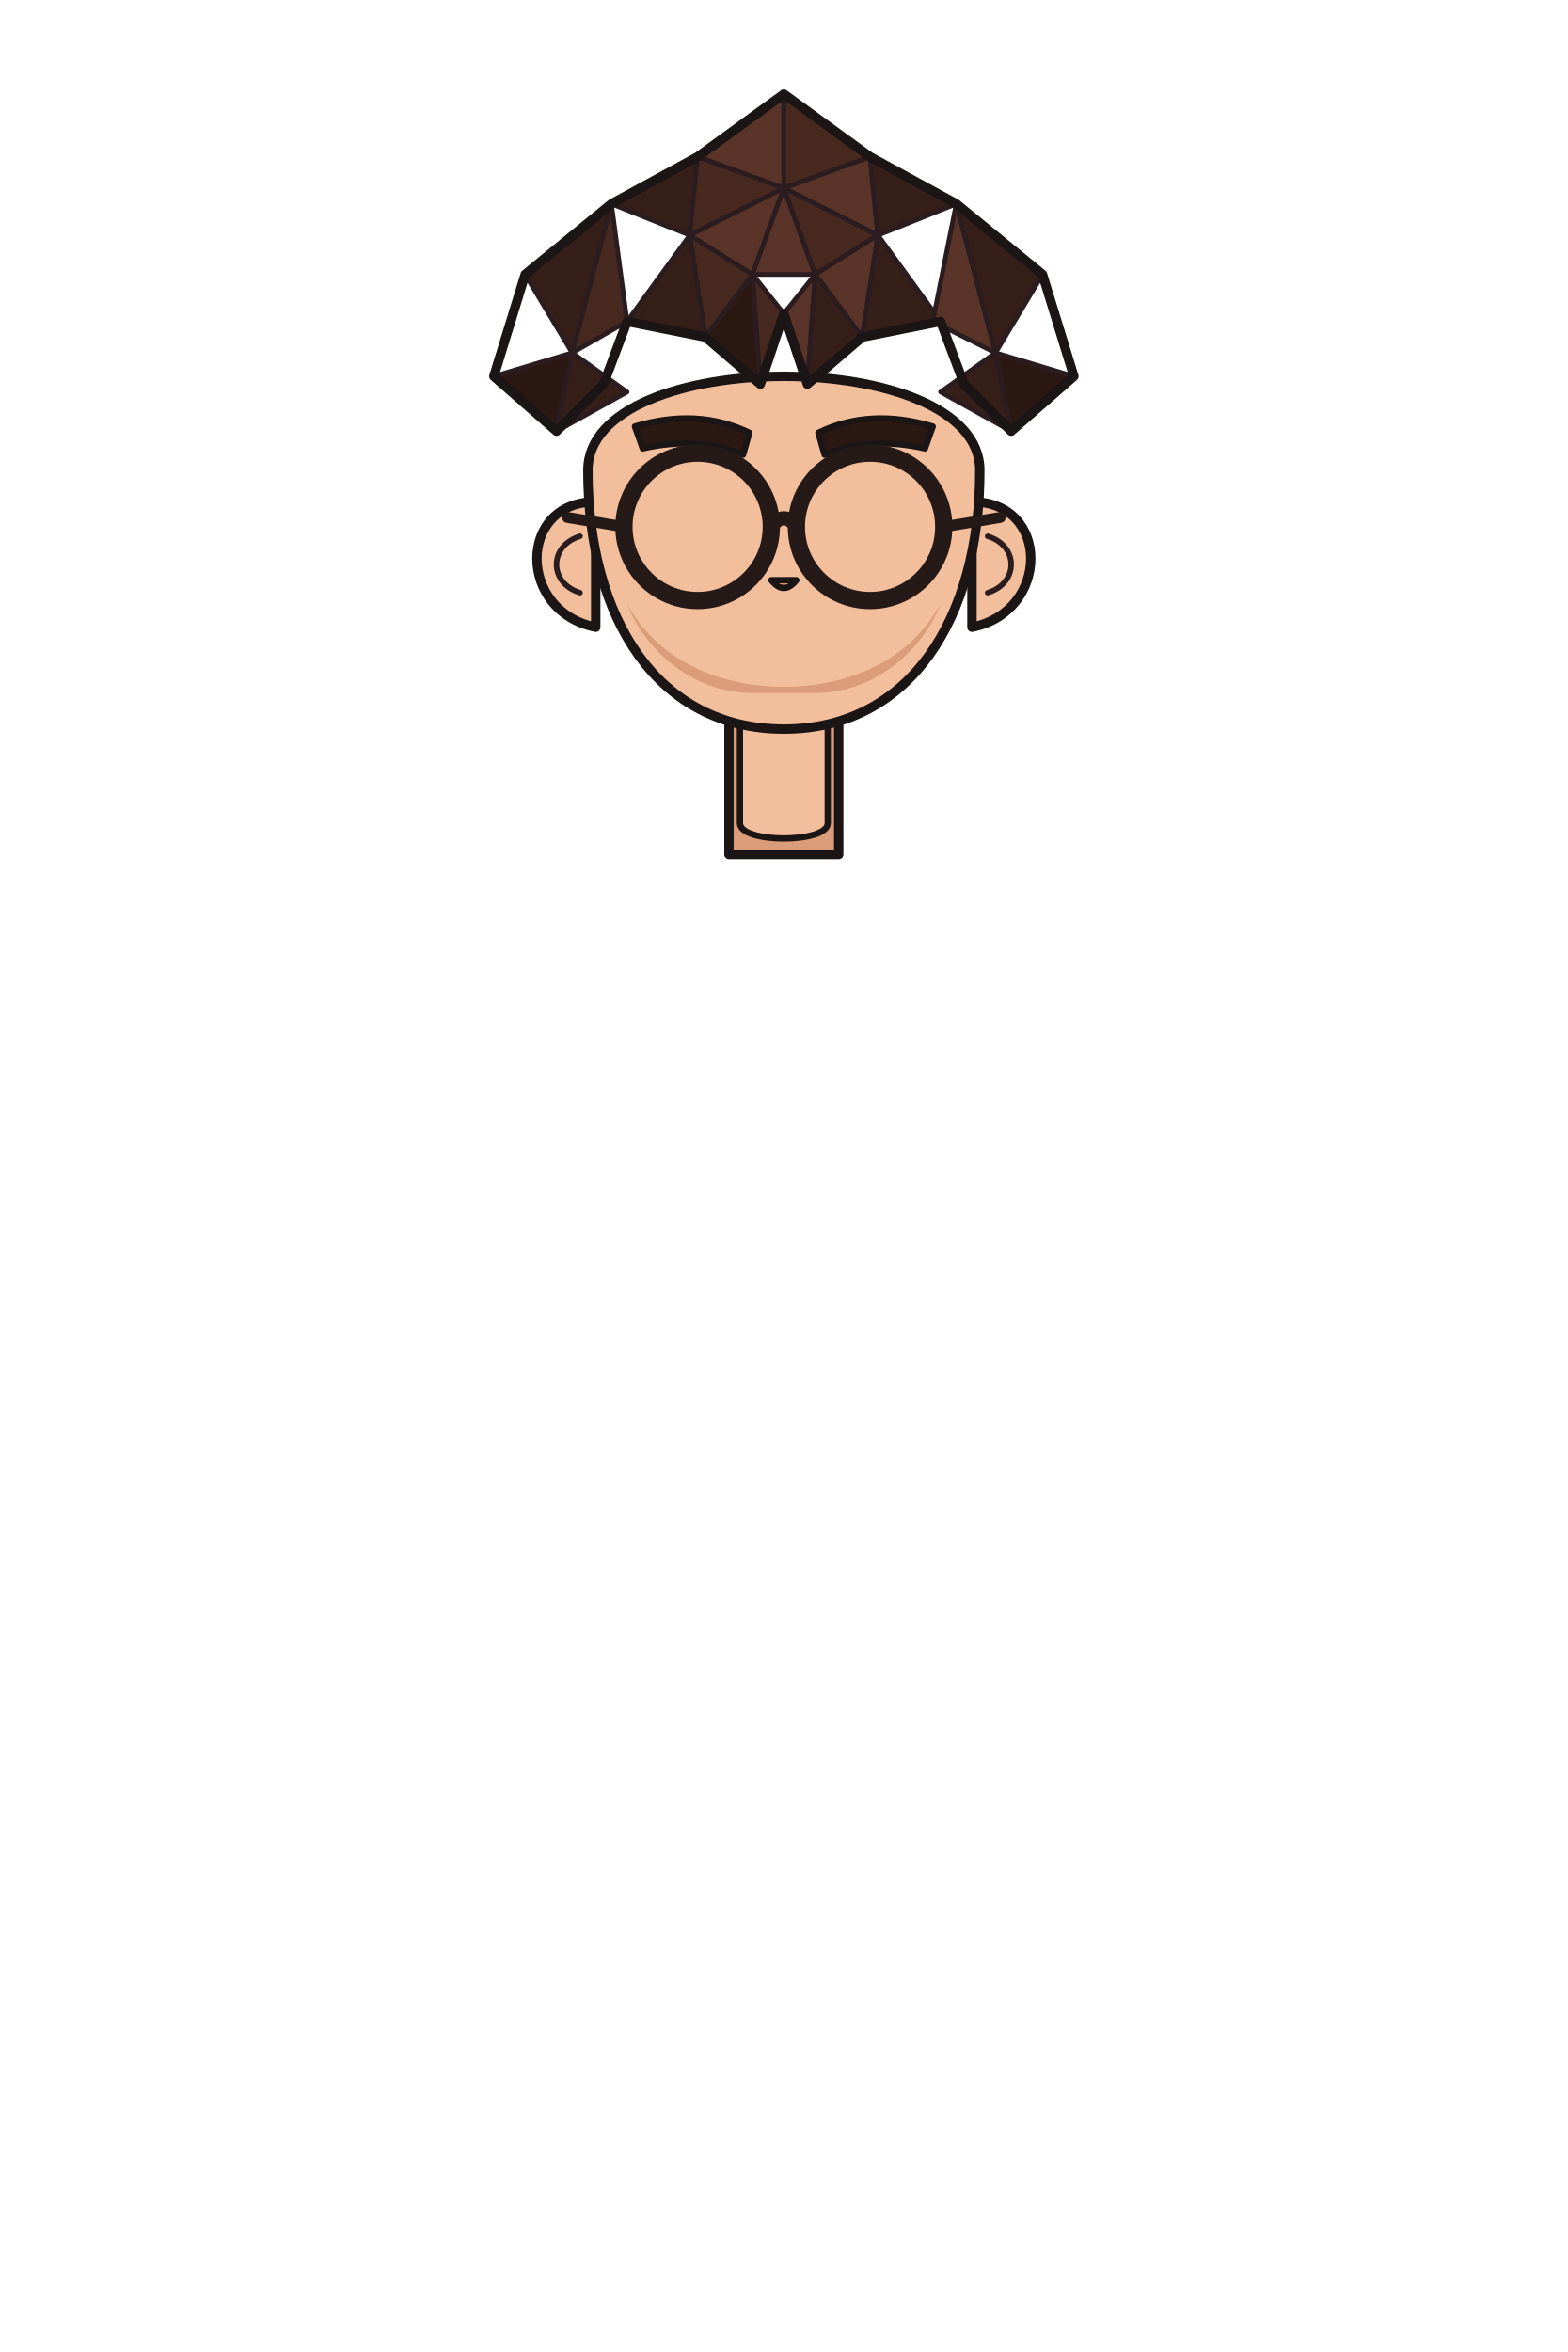
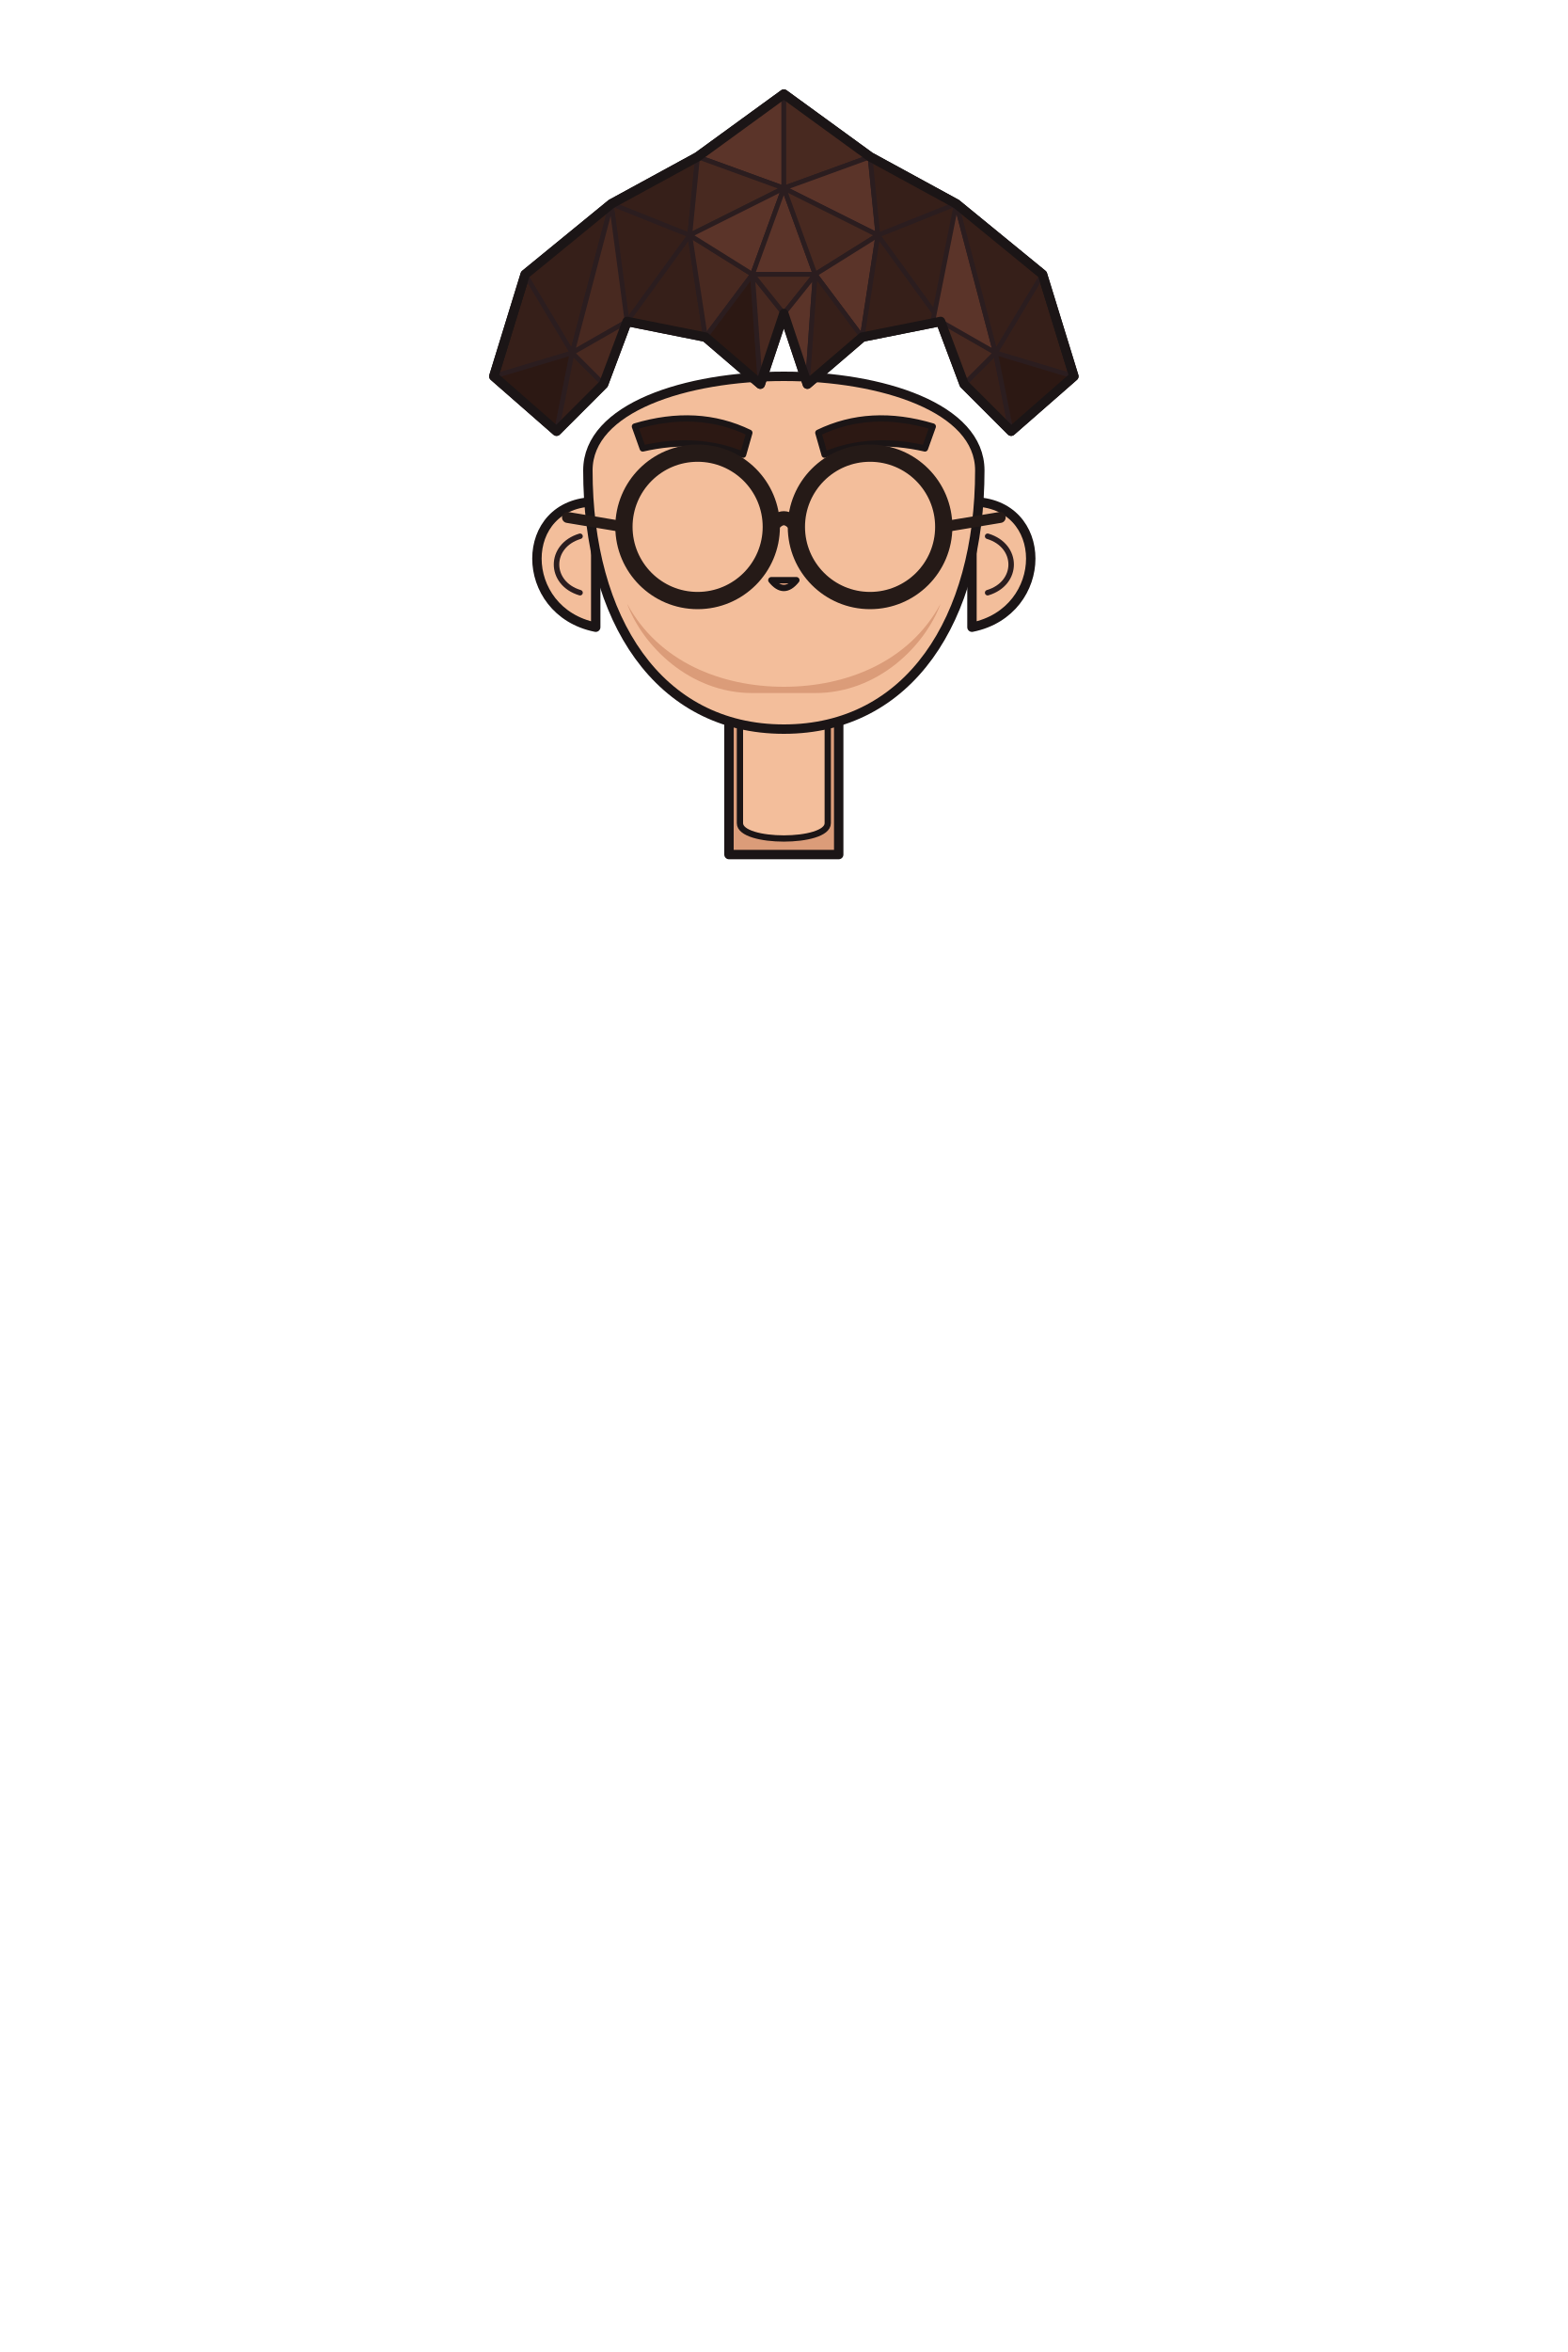
<svg xmlns="http://www.w3.org/2000/svg" viewBox="0 0 1000 1500" width="1000" height="1500">
  <g id="layer_head_base">
    <path fill="#db9c79" stroke="#1b1516" stroke-width="6" stroke-linecap="round" stroke-linejoin="round" d="M465 440 L465 545 L535 545 L535 440 Z" />
    <path fill="#f3be9b" stroke="#1b1516" stroke-width="4" stroke-linecap="round" stroke-linejoin="round" d="M472 440 L472 525 C472 538 528 538 528 525 L528 440 Z" />
    <path fill="#f3be9b" stroke="#1b1516" stroke-width="6" stroke-linecap="round" stroke-linejoin="round" d="M380 320 C330 320 330 390 380 400 Z" />
    <path fill="none" stroke="#2b1d1f" stroke-width="3.5" stroke-linecap="round" d="M370 342 C350 348 350 372 370 378" />
    <path fill="#f3be9b" stroke="#1b1516" stroke-width="6" stroke-linecap="round" stroke-linejoin="round" d="M620 320 C670 320 670 390 620 400 Z" />
    <path fill="none" stroke="#2b1d1f" stroke-width="3.5" stroke-linecap="round" d="M630 342 C650 348 650 372 630 378" />
    <path fill="#f3be9b" stroke="#1b1516" stroke-width="6" stroke-linecap="round" stroke-linejoin="round" d="M375 300 C375 220 625 220 625 300 C625 395 580 465 500 465 C420 465 375 395 375 300 Z" />
    <path fill="#db9c79" d="M480 442 C440 442 410 412 400 385 C420 422 460 438 500 438 C540 438 580 422 600 385 C590 412 560 442 520 442 Z" />
    <path fill="#2c1813" stroke="#1b1516" stroke-width="4" stroke-linecap="round" stroke-linejoin="round" d="M405 272 Q445 260 478 276 L474 290 Q445 278 410 286 Z" />
    <path fill="#2c1813" stroke="#1b1516" stroke-width="4" stroke-linecap="round" stroke-linejoin="round" d="M595 272 Q555 260 522 276 L526 290 Q555 278 590 286 Z" />
    <path fill="#db9c79" stroke="#1b1516" stroke-width="4" stroke-linecap="round" stroke-linejoin="round" d="M492 370 Q500 380 508 370 Z" />
    <circle cx="445" cy="336" r="47" fill="none" stroke="#251a17" stroke-width="11" />
    <circle cx="555" cy="336" r="47" fill="none" stroke="#251a17" stroke-width="11" />
    <path fill="none" stroke="#251a17" stroke-width="9" stroke-linecap="round" d="M492 336 Q500 325 508 336" />
    <line x1="398" y1="336" x2="362" y2="330" stroke="#251a17" stroke-width="7" stroke-linecap="round" />
    <line x1="602" y1="336" x2="638" y2="330" stroke="#251a17" stroke-width="7" stroke-linecap="round" />
+     <path fill="#361f19" stroke="#1b1516" stroke-width="6" stroke-linecap="round" stroke-linejoin="round" d="M500 60 L445 100 L390 130 L335 175 L315 240 L355 275 L385 245 L400 205 L450 215 L485 245 L500 200 L515 245 L550 215 L600 205 L615 245 L645 275 L685 240 L665 175 L610 130 L555 100 Z" />
    <polygon points="500,60 445,100 500,120" fill="#5b3429" stroke="#2b1d1f" stroke-width="3" stroke-linejoin="round" />
    <polygon points="500,60 500,120 555,100" fill="#482920" stroke="#2b1d1f" stroke-width="3" stroke-linejoin="round" />
    <polygon points="445,100 390,130 440,150" fill="#361f19" stroke="#2b1d1f" stroke-width="3" stroke-linejoin="round" />
    <polygon points="445,100 440,150 500,120" fill="#482920" stroke="#2b1d1f" stroke-width="3" stroke-linejoin="round" />
    <polygon points="555,100 500,120 560,150" fill="#5b3429" stroke="#2b1d1f" stroke-width="3" stroke-linejoin="round" />
    <polygon points="555,100 610,130 560,150" fill="#361f19" stroke="#2b1d1f" stroke-width="3" stroke-linejoin="round" />
    <polygon points="440,150 400,205 450,215" fill="#361f19" stroke="#2b1d1f" stroke-width="3" stroke-linejoin="round" />
    <polygon points="440,150 450,215 480,175" fill="#482920" stroke="#2b1d1f" stroke-width="3" stroke-linejoin="round" />
    <polygon points="500,120 440,150 480,175" fill="#5b3429" stroke="#2b1d1f" stroke-width="3" stroke-linejoin="round" />
    <polygon points="500,120 480,175 520,175" fill="#5b3429" stroke="#2b1d1f" stroke-width="3" stroke-linejoin="round" />
    <polygon points="500,120 520,175 560,150" fill="#482920" stroke="#2b1d1f" stroke-width="3" stroke-linejoin="round" />
    <polygon points="560,150 520,175 550,215" fill="#5b3429" stroke="#2b1d1f" stroke-width="3" stroke-linejoin="round" />
    <polygon points="560,150 550,215 600,205" fill="#361f19" stroke="#2b1d1f" stroke-width="3" stroke-linejoin="round" />
    <polygon points="480,175 450,215 485,245" fill="#2c1813" stroke="#2b1d1f" stroke-width="3" stroke-linejoin="round" />
    <polygon points="480,175 485,245 500,200" fill="#482920" stroke="#2b1d1f" stroke-width="3" stroke-linejoin="round" />
+     <polygon points="480,175 520,175 500,200" fill="#482920" stroke="#2b1d1f" stroke-width="3" stroke-linejoin="round" />
    <polygon points="520,175 500,200 515,245" fill="#5b3429" stroke="#2b1d1f" stroke-width="3" stroke-linejoin="round" />
    <polygon points="520,175 515,245 550,215" fill="#361f19" stroke="#2b1d1f" stroke-width="3" stroke-linejoin="round" />
    <polygon points="390,130 335,175 365,225" fill="#361f19" stroke="#2b1d1f" stroke-width="3" stroke-linejoin="round" />
    <polygon points="390,130 365,225 400,205" fill="#482920" stroke="#2b1d1f" stroke-width="3" stroke-linejoin="round" />
    <polygon points="365,225 315,240 355,275" fill="#2c1813" stroke="#2b1d1f" stroke-width="3" stroke-linejoin="round" />
-     <polygon points="365,225 355,275 400,250" fill="#361f19" stroke="#2b1d1f" stroke-width="3" stroke-linejoin="round" />
+     <polygon points="365,225 355,275 385,245" fill="#361f19" stroke="#2b1d1f" stroke-width="3" stroke-linejoin="round" />
+     <polygon points="365,225 385,245 400,205" fill="#482920" stroke="#2b1d1f" stroke-width="3" stroke-linejoin="round" />
    <polygon points="610,130 595,205 635,225" fill="#5b3429" stroke="#2b1d1f" stroke-width="3" stroke-linejoin="round" />
    <polygon points="610,130 635,225 665,175" fill="#361f19" stroke="#2b1d1f" stroke-width="3" stroke-linejoin="round" />
-     <polygon points="635,225 600,250 645,275" fill="#361f19" stroke="#2b1d1f" stroke-width="3" stroke-linejoin="round" />
+     <polygon points="635,225 615,245 645,275" fill="#361f19" stroke="#2b1d1f" stroke-width="3" stroke-linejoin="round" />
+     <polygon points="635,225 600,205 615,245" fill="#482920" stroke="#2b1d1f" stroke-width="3" stroke-linejoin="round" />
    <polygon points="635,225 645,275 685,240" fill="#2c1813" stroke="#2b1d1f" stroke-width="3" stroke-linejoin="round" />
    <path fill="none" stroke="#1b1516" stroke-width="6" stroke-linecap="round" stroke-linejoin="round" d="M500 60 L445 100 L390 130 L335 175 L315 240 L355 275 L385 245 L400 205 L450 215 L485 245 L500 200 L515 245 L550 215 L600 205 L615 245 L645 275 L685 240 L665 175 L610 130 L555 100 Z" />
  </g>
</svg>
